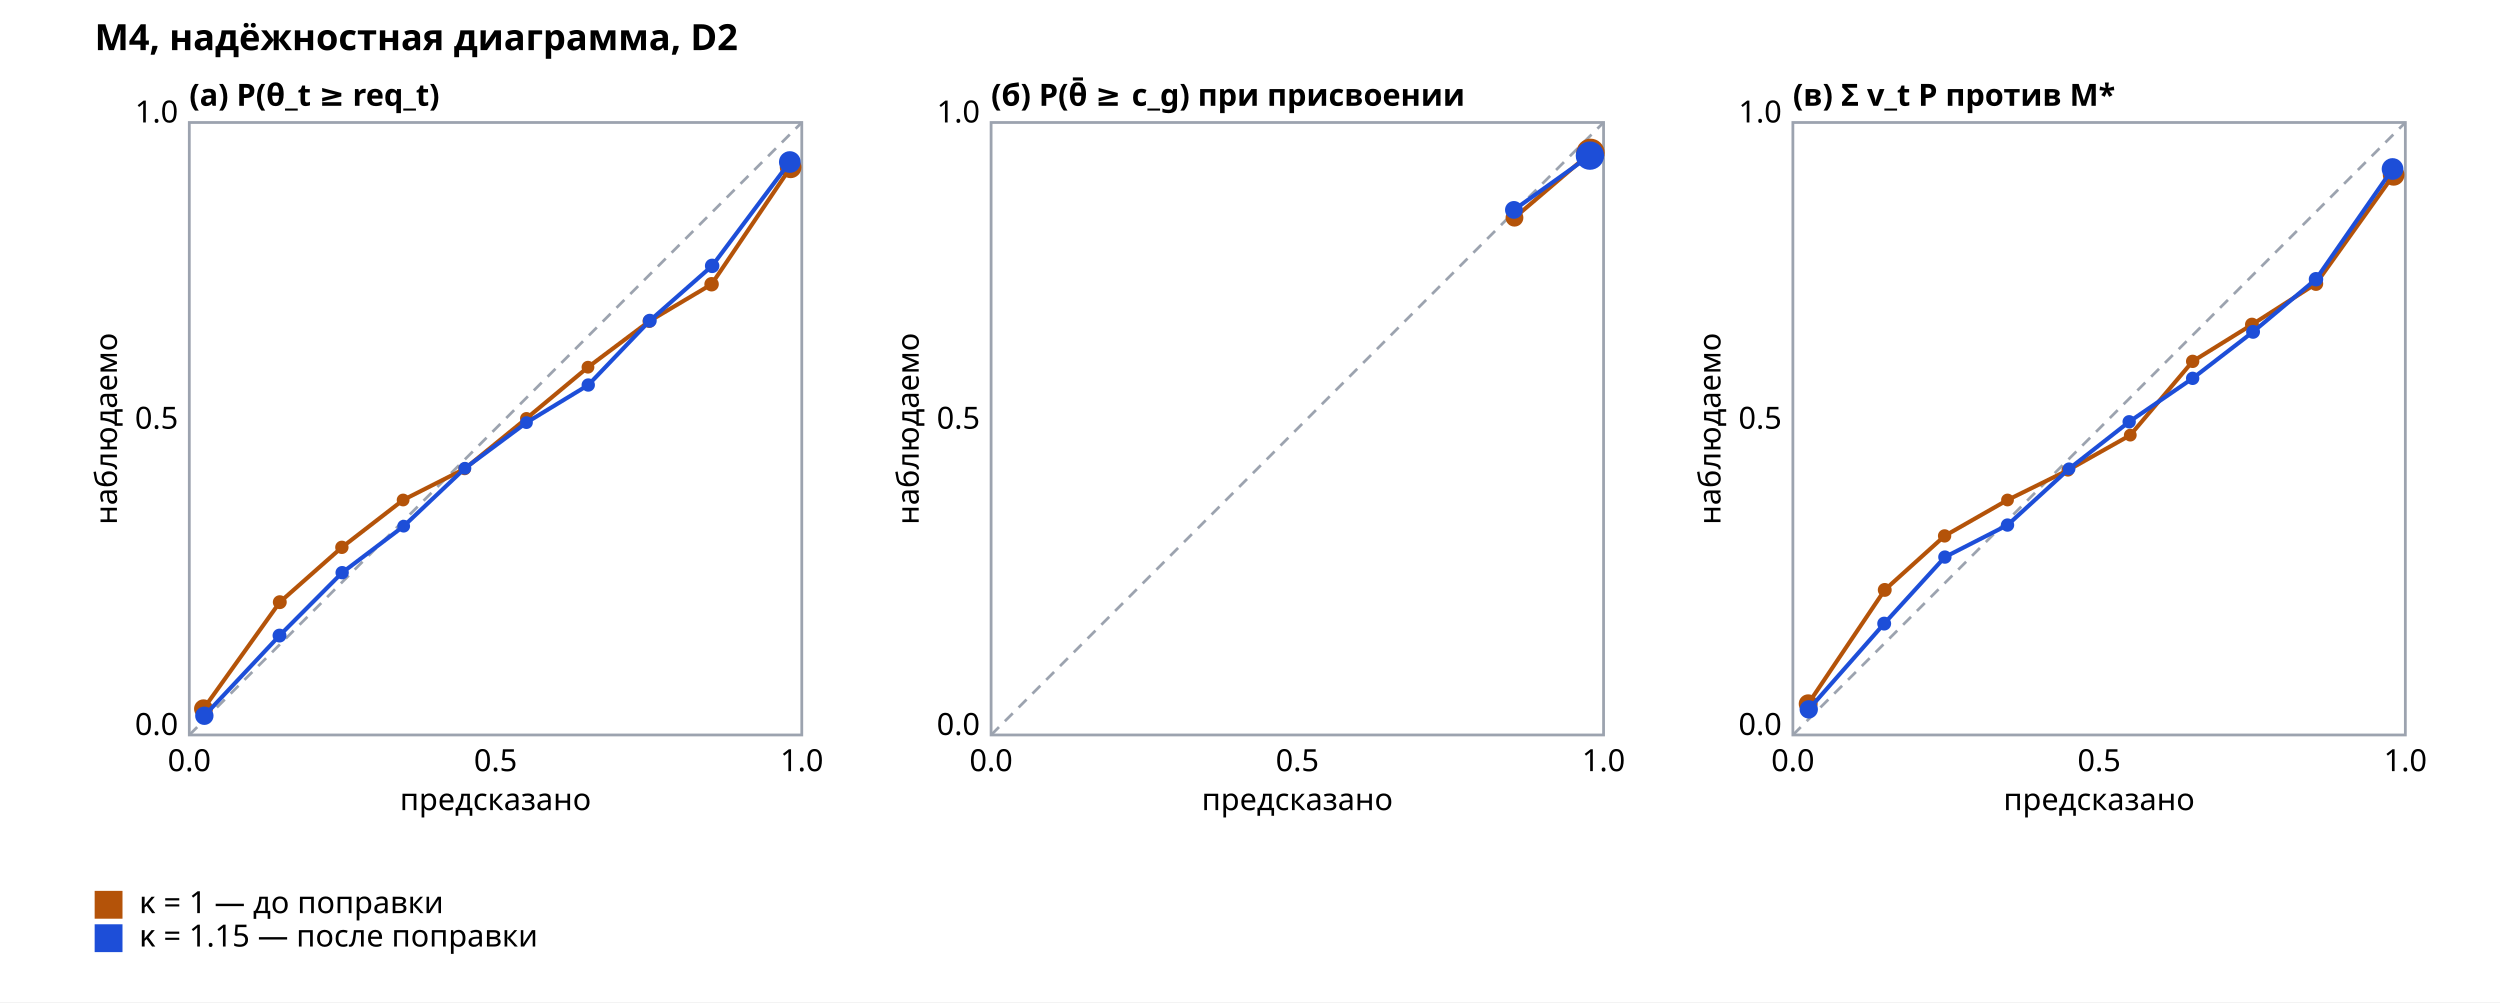
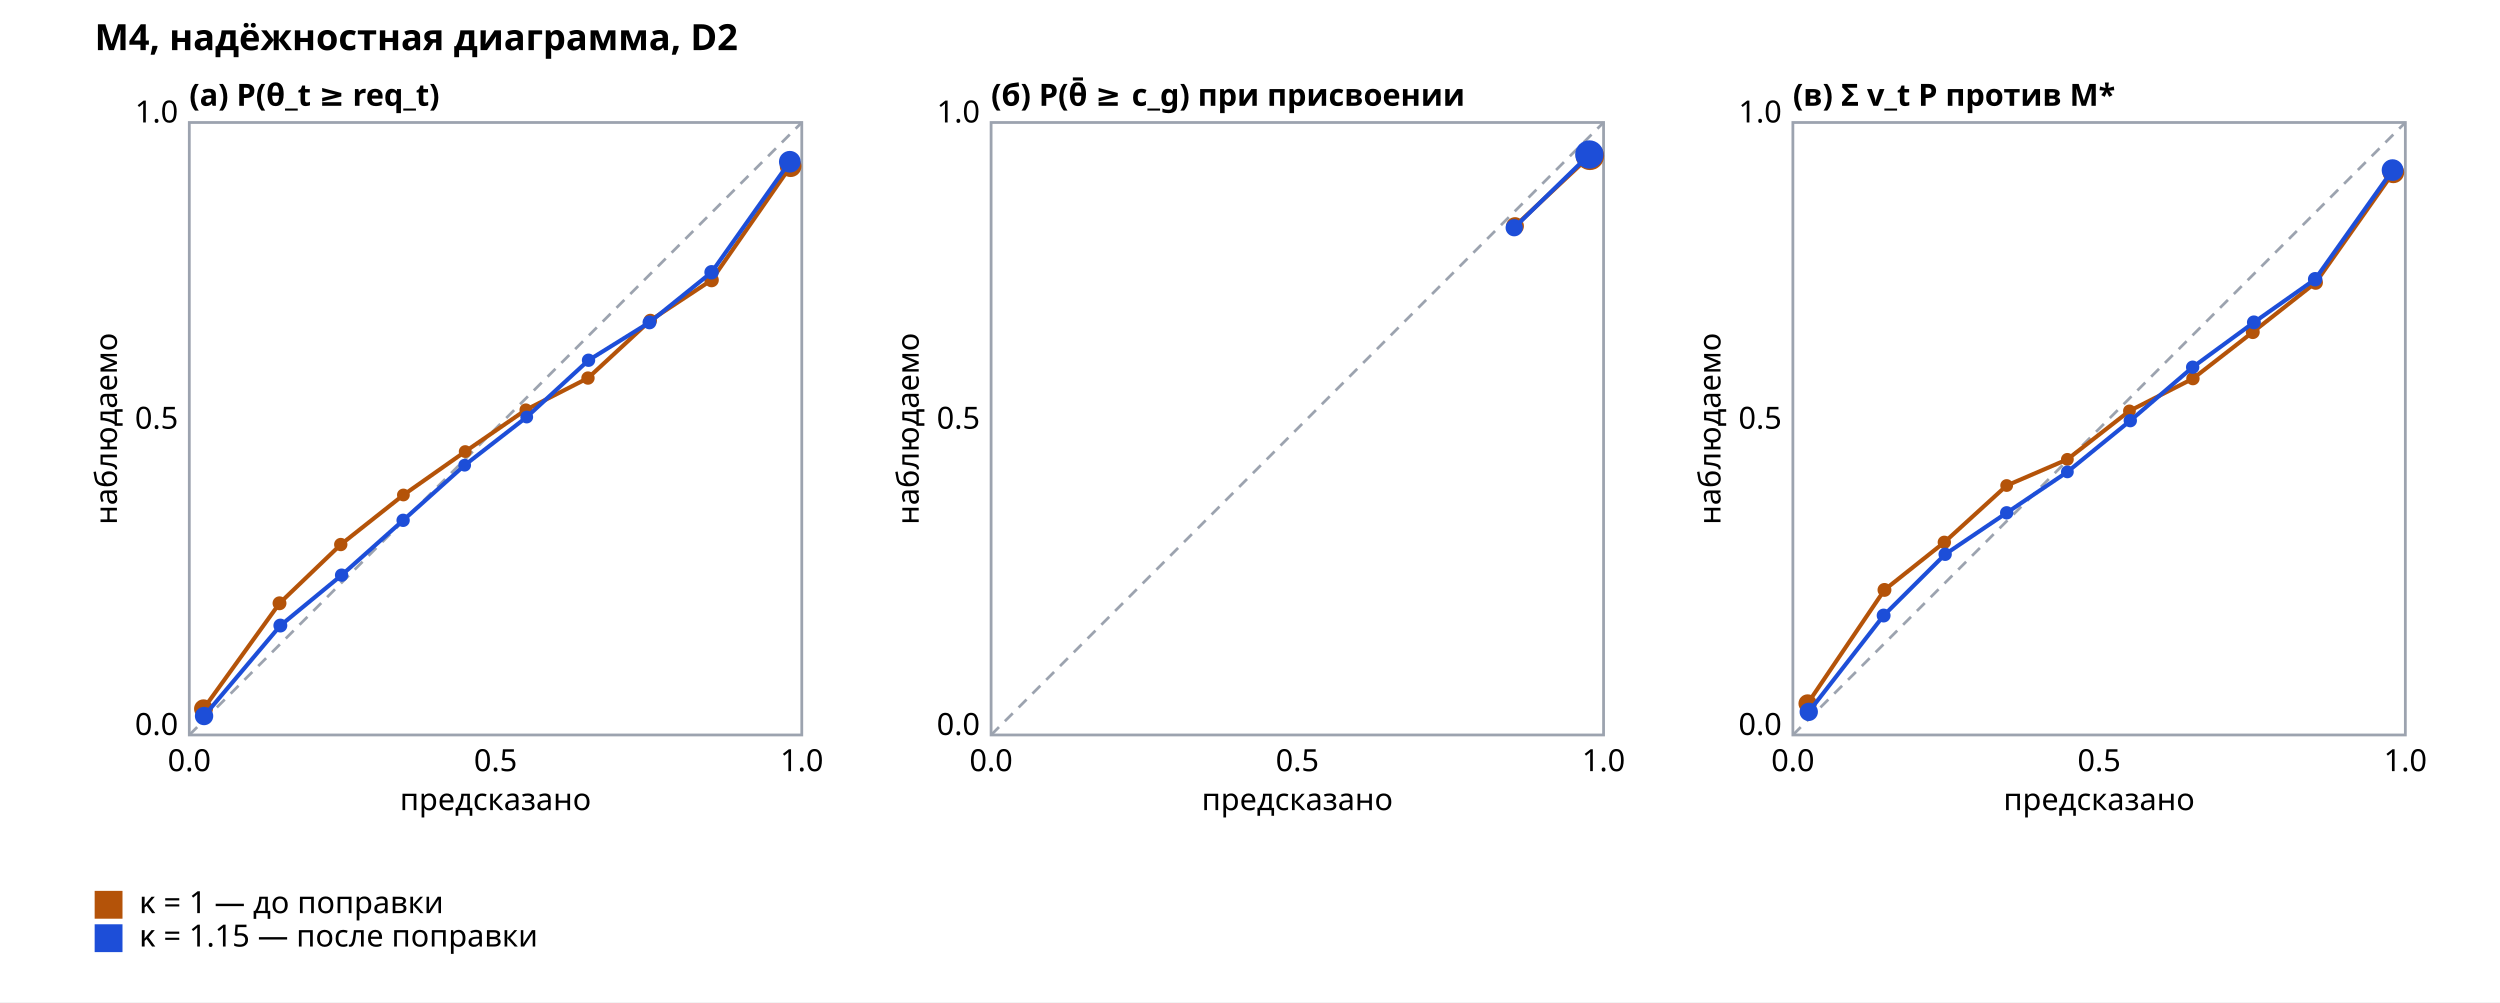
<svg xmlns="http://www.w3.org/2000/svg" width="898" height="360" viewBox="0 0 898 360" font-family="sans-serif" font-size="11">
  <rect width="898" height="360" fill="#ffffff" />
  <text x="34" y="18" font-size="13" font-weight="bold">M4, надёжностная диаграмма, D2</text>
  <text x="68" y="38" font-weight="bold">(а) P(θ_t ≥ req_t)</text>
  <rect x="68" y="44" width="220" height="220" fill="none" stroke="#9ca3af" />
  <text x="68.0" y="277.0" text-anchor="middle">0.0</text>
  <text x="64.0" y="264.0" text-anchor="end">0.0</text>
  <text x="178.0" y="277.0" text-anchor="middle">0.5</text>
  <text x="64.0" y="154.0" text-anchor="end">0.5</text>
  <text x="288.0" y="277.0" text-anchor="middle">1.0</text>
  <text x="64.0" y="44.0" text-anchor="end">1.0</text>
  <line x1="68.0" y1="264.0" x2="288.0" y2="44.0" stroke="#9ca3af" stroke-dasharray="4 3" />
  <text x="178.0" y="291.0" text-anchor="middle">предсказано</text>
  <text x="42.0" y="154.0" text-anchor="middle" transform="rotate(-90 42.0 154.0)">наблюдаемо</text>
-   <polyline fill="none" stroke="#b45309" stroke-width="1.5" points="73.1,254.6 100.5,216.3 122.8,196.6 144.8,179.6 166.9,168.4 189.1,150.3 211.2,131.9 233.2,115.4 255.6,102.1 284.0,60.1" />
+   <polyline fill="none" stroke="#b45309" stroke-width="1.5" points="73.1,254.6 100.4,216.7 122.4,195.6 144.9,177.8 167.1,162.2 188.9,147.2 211.2,135.8 233.6,115.1 255.6,100.6 284.0,59.7" />
  <circle cx="73.1" cy="254.6" r="3.4" fill="#b45309" />
-   <circle cx="100.5" cy="216.3" r="2.5" fill="#b45309" />
-   <circle cx="122.8" cy="196.6" r="2.4" fill="#b45309" />
-   <circle cx="144.8" cy="179.6" r="2.3" fill="#b45309" />
-   <circle cx="166.9" cy="168.4" r="2.3" fill="#b45309" />
-   <circle cx="189.1" cy="150.3" r="2.3" fill="#b45309" />
-   <circle cx="211.2" cy="131.9" r="2.3" fill="#b45309" />
-   <circle cx="233.2" cy="115.4" r="2.4" fill="#b45309" />
-   <circle cx="255.6" cy="102.1" r="2.6" fill="#b45309" />
-   <circle cx="284.0" cy="60.1" r="3.9" fill="#b45309" />
-   <polyline fill="none" stroke="#1d4ed8" stroke-width="1.5" points="73.4,257.1 100.4,228.3 122.9,205.7 145.0,189.0 167.0,168.2 189.1,151.8 211.3,138.3 233.4,115.2 255.8,95.5 283.7,58.2" />
-   <circle cx="73.4" cy="257.1" r="3.3" fill="#1d4ed8" />
-   <circle cx="100.4" cy="228.3" r="2.5" fill="#1d4ed8" />
-   <circle cx="122.9" cy="205.7" r="2.4" fill="#1d4ed8" />
-   <circle cx="145.0" cy="189.0" r="2.3" fill="#1d4ed8" />
-   <circle cx="167.0" cy="168.2" r="2.3" fill="#1d4ed8" />
-   <circle cx="189.1" cy="151.8" r="2.3" fill="#1d4ed8" />
-   <circle cx="211.3" cy="138.3" r="2.4" fill="#1d4ed8" />
-   <circle cx="233.4" cy="115.2" r="2.5" fill="#1d4ed8" />
-   <circle cx="255.8" cy="95.5" r="2.6" fill="#1d4ed8" />
-   <circle cx="283.7" cy="58.2" r="3.9" fill="#1d4ed8" />
+   <circle cx="100.4" cy="216.7" r="2.5" fill="#b45309" />
+   <circle cx="122.4" cy="195.6" r="2.4" fill="#b45309" />
+   <circle cx="144.9" cy="177.8" r="2.3" fill="#b45309" />
+   <circle cx="167.1" cy="162.2" r="2.3" fill="#b45309" />
+   <circle cx="188.9" cy="147.2" r="2.3" fill="#b45309" />
+   <circle cx="211.2" cy="135.8" r="2.4" fill="#b45309" />
+   <circle cx="233.6" cy="115.1" r="2.4" fill="#b45309" />
+   <circle cx="255.6" cy="100.6" r="2.6" fill="#b45309" />
+   <circle cx="284.0" cy="59.7" r="3.9" fill="#b45309" />
+   <polyline fill="none" stroke="#1d4ed8" stroke-width="1.5" points="73.3,257.2 100.7,224.7 122.7,206.6 144.8,186.9 166.9,167.1 189.2,149.8 211.4,129.4 233.3,115.8 255.6,97.8 283.7,58.1" />
+   <circle cx="73.3" cy="257.2" r="3.3" fill="#1d4ed8" />
+   <circle cx="100.7" cy="224.7" r="2.5" fill="#1d4ed8" />
+   <circle cx="122.7" cy="206.6" r="2.4" fill="#1d4ed8" />
+   <circle cx="144.8" cy="186.9" r="2.4" fill="#1d4ed8" />
+   <circle cx="166.9" cy="167.1" r="2.3" fill="#1d4ed8" />
+   <circle cx="189.2" cy="149.8" r="2.3" fill="#1d4ed8" />
+   <circle cx="211.4" cy="129.4" r="2.4" fill="#1d4ed8" />
+   <circle cx="233.3" cy="115.8" r="2.5" fill="#1d4ed8" />
+   <circle cx="255.6" cy="97.8" r="2.6" fill="#1d4ed8" />
+   <circle cx="283.7" cy="58.1" r="3.9" fill="#1d4ed8" />
  <text x="356" y="38" font-weight="bold">(б) P(θ̄ ≥ c_g) при присвоении</text>
  <rect x="356" y="44" width="220" height="220" fill="none" stroke="#9ca3af" />
  <text x="356.0" y="277.0" text-anchor="middle">0.0</text>
  <text x="352.0" y="264.0" text-anchor="end">0.0</text>
  <text x="466.0" y="277.0" text-anchor="middle">0.5</text>
  <text x="352.0" y="154.0" text-anchor="end">0.5</text>
  <text x="576.0" y="277.0" text-anchor="middle">1.0</text>
  <text x="352.0" y="44.0" text-anchor="end">1.0</text>
  <line x1="356.0" y1="264.0" x2="576.0" y2="44.0" stroke="#9ca3af" stroke-dasharray="4 3" />
  <text x="466.0" y="291.0" text-anchor="middle">предсказано</text>
  <text x="330.0" y="154.0" text-anchor="middle" transform="rotate(-90 330.0 154.0)">наблюдаемо</text>
-   <polyline fill="none" stroke="#b45309" stroke-width="1.5" points="544.0,78.2 571.3,54.9" />
-   <circle cx="544.0" cy="78.2" r="3.2" fill="#b45309" />
-   <circle cx="571.3" cy="54.9" r="5.1" fill="#b45309" />
-   <polyline fill="none" stroke="#1d4ed8" stroke-width="1.5" points="543.8,75.4 571.1,55.9" />
-   <circle cx="543.8" cy="75.4" r="3.2" fill="#1d4ed8" />
-   <circle cx="571.1" cy="55.9" r="5.1" fill="#1d4ed8" />
+   <polyline fill="none" stroke="#b45309" stroke-width="1.5" points="544.2,81.2 571.1,56.0" />
+   <circle cx="544.2" cy="81.2" r="3.2" fill="#b45309" />
+   <circle cx="571.1" cy="56.0" r="5.1" fill="#b45309" />
+   <polyline fill="none" stroke="#1d4ed8" stroke-width="1.5" points="543.9,81.8 570.9,55.5" />
+   <circle cx="543.9" cy="81.8" r="3.1" fill="#1d4ed8" />
+   <circle cx="570.9" cy="55.5" r="5.1" fill="#1d4ed8" />
  <text x="644" y="38" font-weight="bold">(в) Σ v_t P против M*</text>
  <rect x="644" y="44" width="220" height="220" fill="none" stroke="#9ca3af" />
  <text x="644.0" y="277.0" text-anchor="middle">0.0</text>
  <text x="640.0" y="264.0" text-anchor="end">0.0</text>
  <text x="754.0" y="277.0" text-anchor="middle">0.5</text>
  <text x="640.0" y="154.0" text-anchor="end">0.5</text>
  <text x="864.0" y="277.0" text-anchor="middle">1.0</text>
  <text x="640.0" y="44.0" text-anchor="end">1.0</text>
  <line x1="644.0" y1="264.0" x2="864.0" y2="44.0" stroke="#9ca3af" stroke-dasharray="4 3" />
  <text x="754.0" y="291.0" text-anchor="middle">предсказано</text>
  <text x="618.0" y="154.0" text-anchor="middle" transform="rotate(-90 618.0 154.0)">наблюдаемо</text>
-   <polyline fill="none" stroke="#b45309" stroke-width="1.5" points="649.5,252.8 677.0,211.9 698.5,192.5 721.1,179.6 742.8,168.9 765.2,156.3 787.6,129.8 808.9,116.6 831.9,101.9 859.8,62.8" />
-   <circle cx="649.5" cy="252.8" r="3.4" fill="#b45309" />
-   <circle cx="677.0" cy="211.9" r="2.5" fill="#b45309" />
-   <circle cx="698.5" cy="192.5" r="2.4" fill="#b45309" />
-   <circle cx="721.1" cy="179.6" r="2.3" fill="#b45309" />
-   <circle cx="742.8" cy="168.9" r="2.3" fill="#b45309" />
-   <circle cx="765.2" cy="156.3" r="2.3" fill="#b45309" />
-   <circle cx="787.6" cy="129.8" r="2.4" fill="#b45309" />
-   <circle cx="808.9" cy="116.6" r="2.5" fill="#b45309" />
-   <circle cx="831.9" cy="101.9" r="2.6" fill="#b45309" />
-   <circle cx="859.8" cy="62.8" r="3.9" fill="#b45309" />
-   <polyline fill="none" stroke="#1d4ed8" stroke-width="1.5" points="649.7,254.8 676.8,224.0 698.6,200.1 721.1,188.6 743.2,168.4 764.8,151.5 787.6,135.9 809.3,119.2 831.9,100.3 859.4,60.7" />
-   <circle cx="649.7" cy="254.8" r="3.3" fill="#1d4ed8" />
-   <circle cx="676.8" cy="224.0" r="2.5" fill="#1d4ed8" />
-   <circle cx="698.6" cy="200.1" r="2.4" fill="#1d4ed8" />
-   <circle cx="721.1" cy="188.6" r="2.4" fill="#1d4ed8" />
-   <circle cx="743.2" cy="168.4" r="2.3" fill="#1d4ed8" />
-   <circle cx="764.8" cy="151.5" r="2.4" fill="#1d4ed8" />
-   <circle cx="787.6" cy="135.9" r="2.4" fill="#1d4ed8" />
-   <circle cx="809.3" cy="119.2" r="2.5" fill="#1d4ed8" />
-   <circle cx="831.9" cy="100.3" r="2.6" fill="#1d4ed8" />
-   <circle cx="859.4" cy="60.7" r="3.9" fill="#1d4ed8" />
+   <polyline fill="none" stroke="#b45309" stroke-width="1.5" points="649.3,252.7 676.9,211.9 698.4,194.8 720.8,174.4 742.6,165.0 764.9,147.6 787.7,136.0 809.2,119.3 831.8,101.5 859.7,61.9" />
+   <circle cx="649.3" cy="252.7" r="3.3" fill="#b45309" />
+   <circle cx="676.9" cy="211.9" r="2.5" fill="#b45309" />
+   <circle cx="698.4" cy="194.8" r="2.4" fill="#b45309" />
+   <circle cx="720.8" cy="174.4" r="2.3" fill="#b45309" />
+   <circle cx="742.6" cy="165.0" r="2.3" fill="#b45309" />
+   <circle cx="764.9" cy="147.6" r="2.3" fill="#b45309" />
+   <circle cx="787.7" cy="136.0" r="2.4" fill="#b45309" />
+   <circle cx="809.2" cy="119.3" r="2.5" fill="#b45309" />
+   <circle cx="831.8" cy="101.5" r="2.6" fill="#b45309" />
+   <circle cx="859.7" cy="61.9" r="3.9" fill="#b45309" />
+   <polyline fill="none" stroke="#1d4ed8" stroke-width="1.5" points="649.7,255.7 676.6,221.1 698.7,199.1 720.8,184.2 742.6,169.5 765.2,151.1 787.6,131.9 809.6,115.8 831.6,100.3 859.4,61.1" />
+   <circle cx="649.7" cy="255.7" r="3.3" fill="#1d4ed8" />
+   <circle cx="676.6" cy="221.1" r="2.5" fill="#1d4ed8" />
+   <circle cx="698.7" cy="199.1" r="2.4" fill="#1d4ed8" />
+   <circle cx="720.8" cy="184.2" r="2.4" fill="#1d4ed8" />
+   <circle cx="742.6" cy="169.5" r="2.3" fill="#1d4ed8" />
+   <circle cx="765.2" cy="151.1" r="2.4" fill="#1d4ed8" />
+   <circle cx="787.6" cy="131.9" r="2.4" fill="#1d4ed8" />
+   <circle cx="809.6" cy="115.8" r="2.5" fill="#1d4ed8" />
+   <circle cx="831.6" cy="100.3" r="2.6" fill="#1d4ed8" />
+   <circle cx="859.4" cy="61.1" r="3.9" fill="#1d4ed8" />
  <rect x="34" y="320" width="10" height="10" fill="#b45309" />
  <text x="50" y="328">κ = 1 — до поправки</text>
  <rect x="34" y="332" width="10" height="10" fill="#1d4ed8" />
  <text x="50" y="340">κ = 1.15 — после поправки</text>
</svg>
